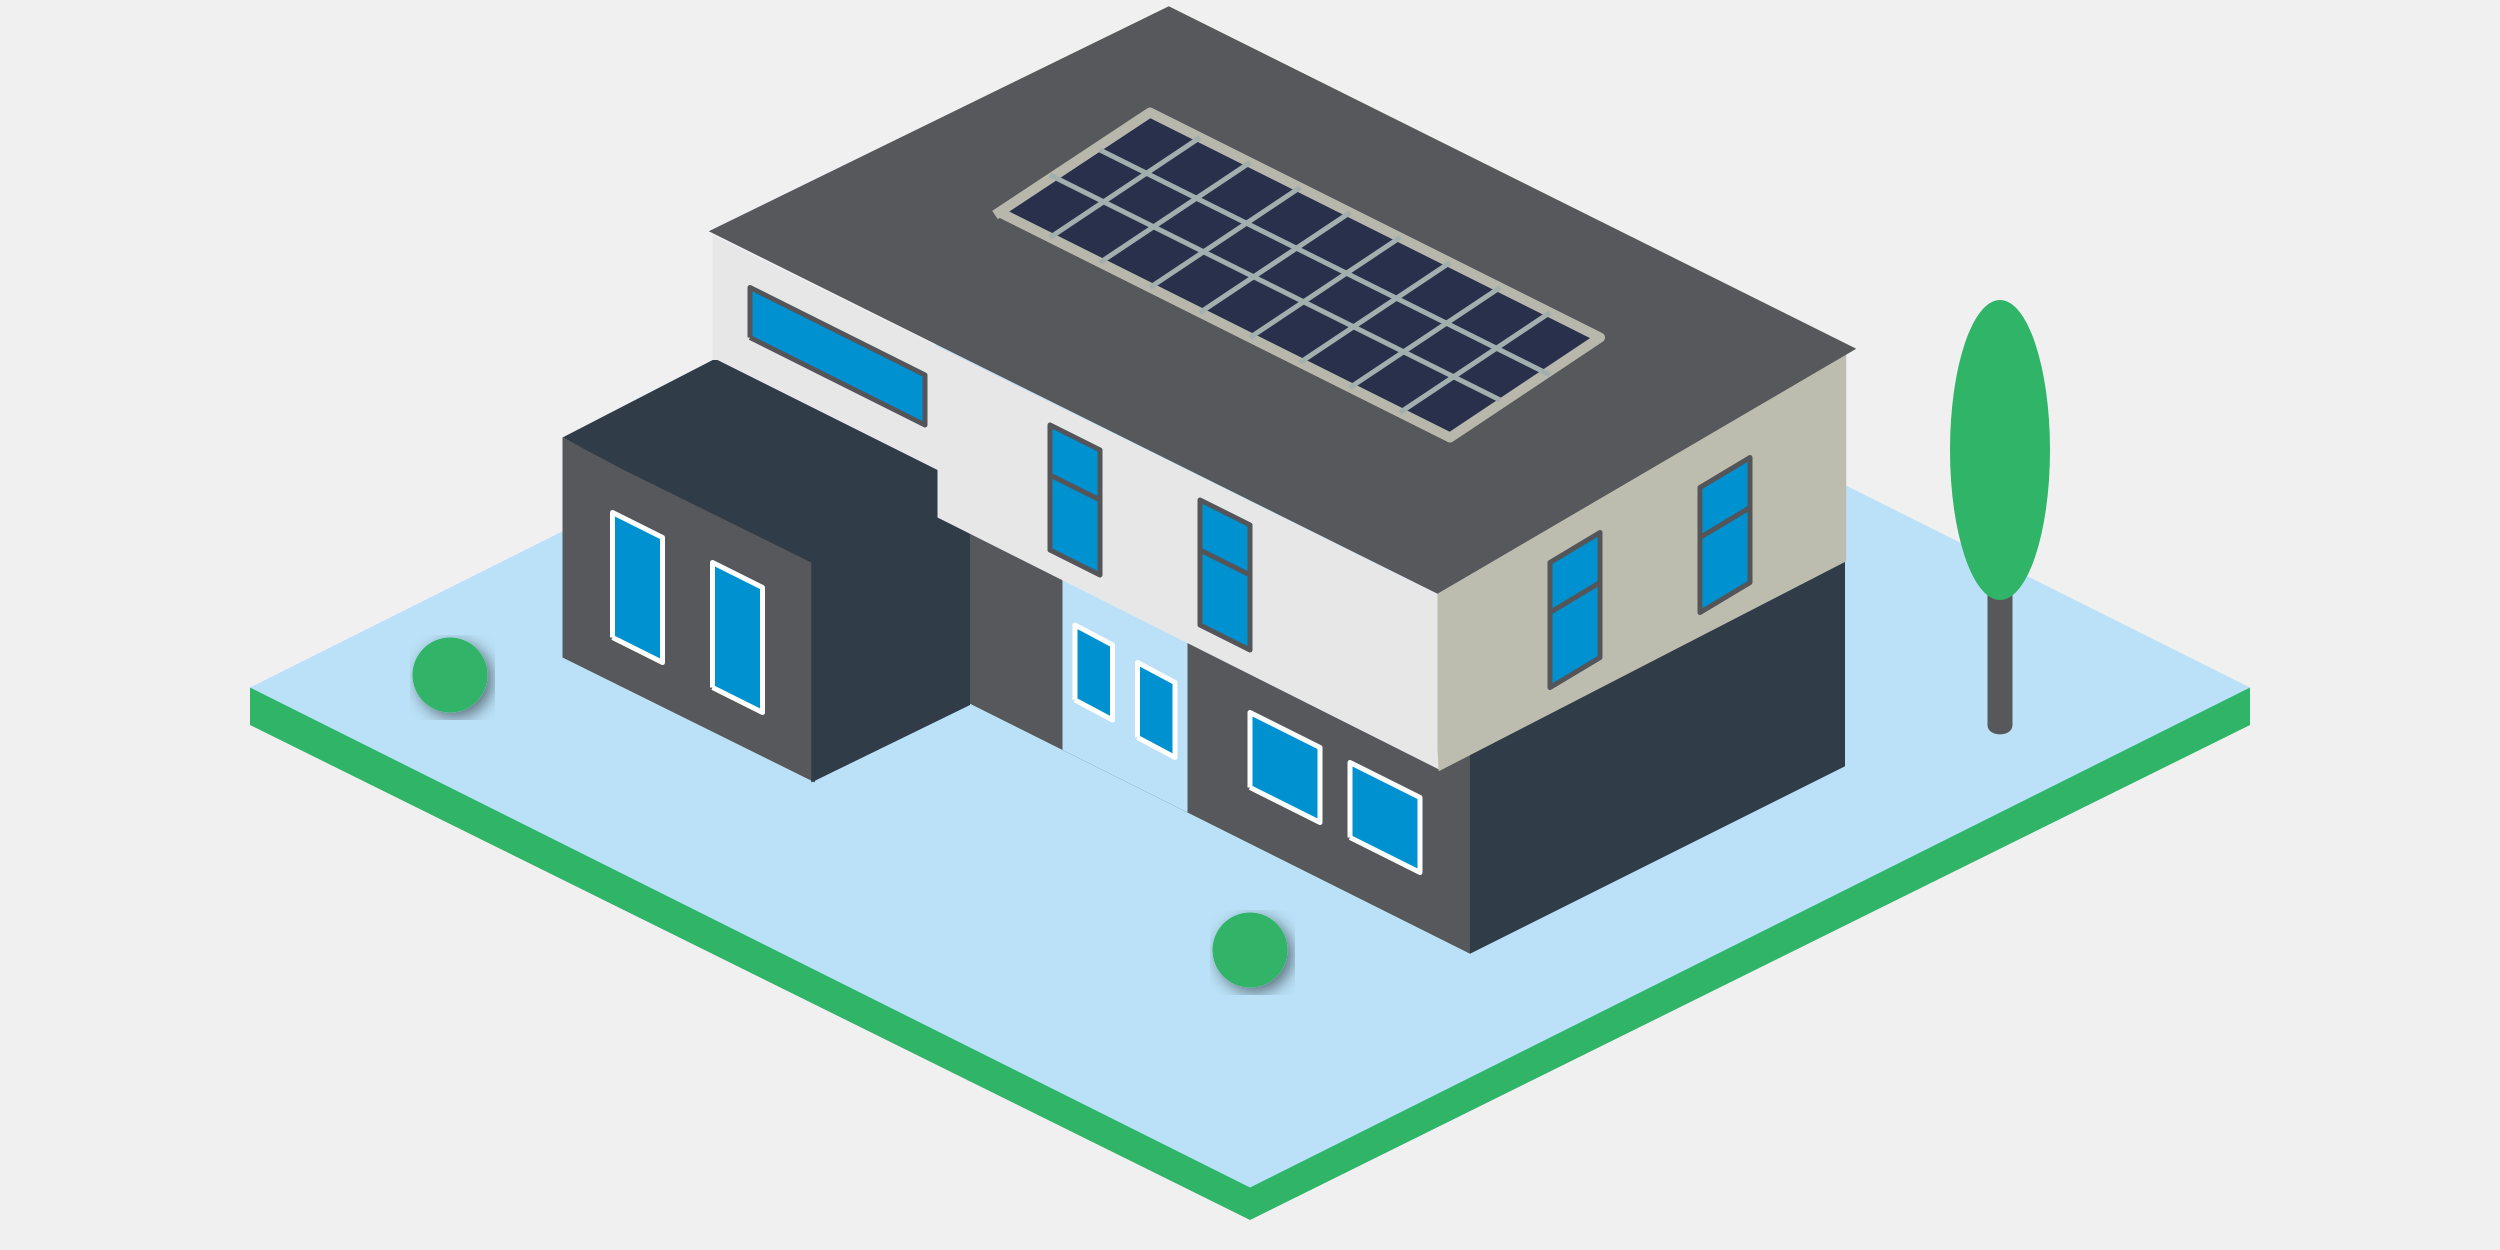
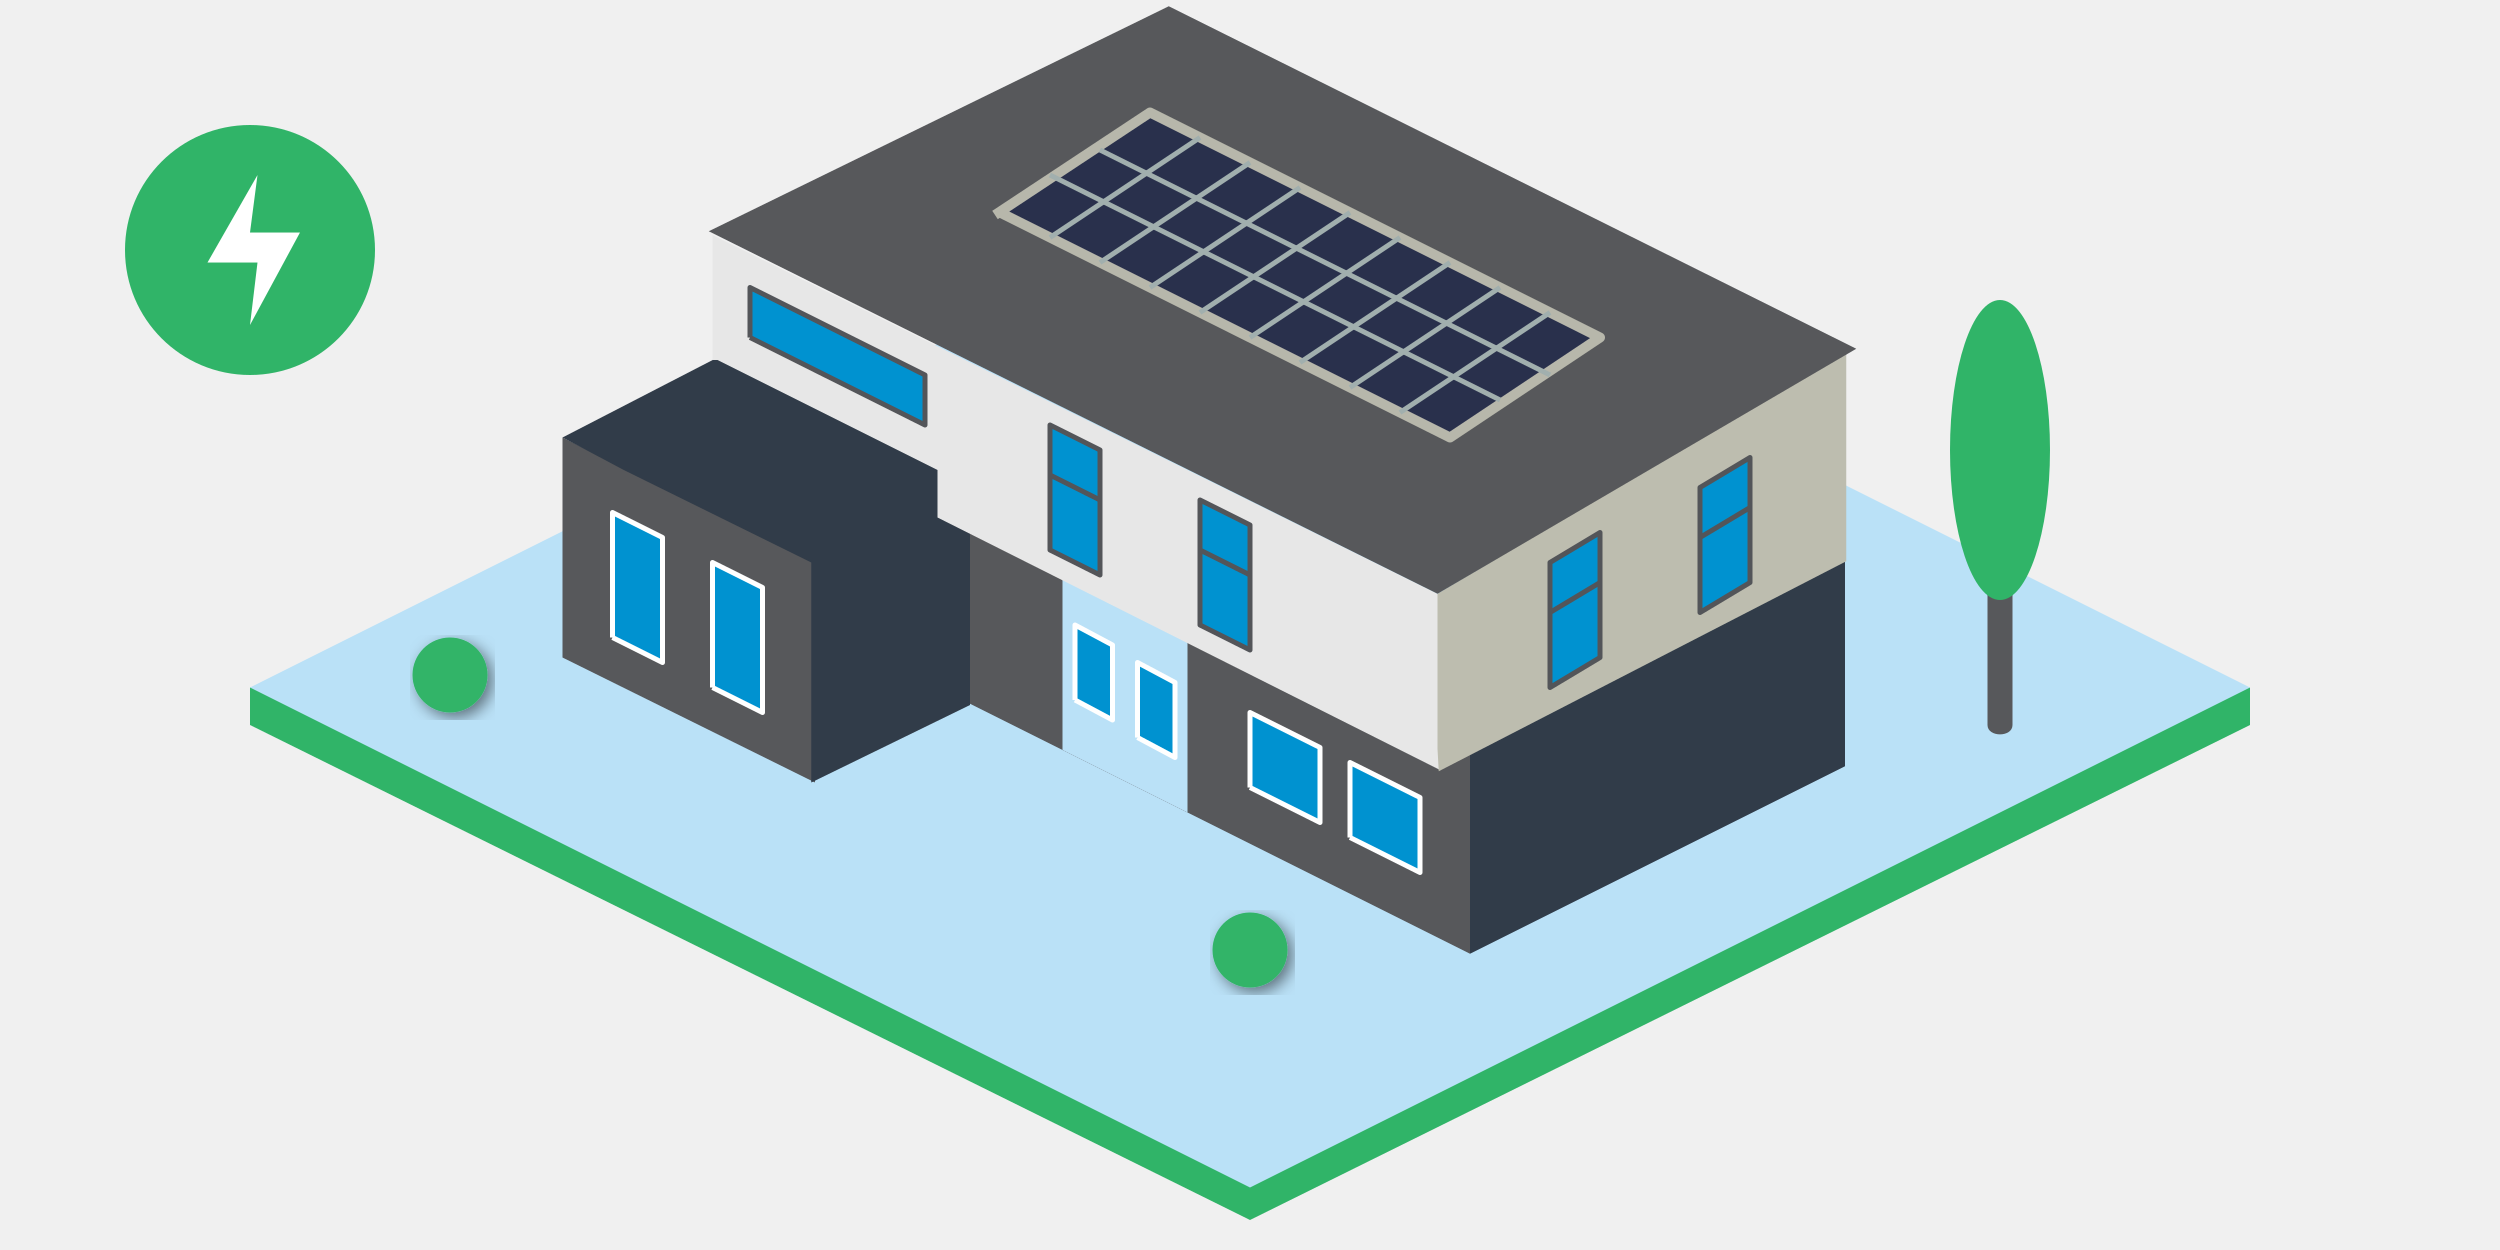
<svg xmlns="http://www.w3.org/2000/svg" viewBox="0 0 1000 500" id="ff13122b-c9a2-4eb3-994d-202711f70fc9" data-name="Layer 1">
  <pattern id="isometric" width="25" height="12.5" viewBox="0 0 10 5" patternUnits="userSpaceOnUse" x="0" y="0">
    <g stroke="#0004" stroke-dasharray="2 1" stroke-width=".25">
      <path d="m0,0 v100" />
      <path d="m10,0 v100" />
    </g>
    <path d="m5,0 v100" stroke-width=".25" stroke="#0004" stroke-dasharray=".5" />
    <g stroke-width=".25" stroke="#0004">
      <path d="m0,0 l10,5" />
      <path d="m10,0 l-10,5" />
    </g>
  </pattern>
  <pattern id="first_floor" width="25" height="25" viewBox="0 0 5 5" patternUnits="userSpaceOnUse" x="0" y="0">
    <rect height="5" width="5" fill="#57585B" />
    <circle cx="2.5" cy="2.5" r="0.3" fill="green" />
    <circle cx="1" cy="1" r="0.1" fill="white" />
    <circle cx="1.5" cy="2.5" r="0.1" fill="white" />
  </pattern>
  <defs>
    <filter id="f1" height="120%">
      <feGaussianBlur in="SourceAlpha" stdDeviation="3" />
      <feOffset dx="2" dy="2" result="offsetblur" />
      <feComponentTransfer>
        <feFuncA type="linear" slope="0.5" />
      </feComponentTransfer>
      <feMerge>
        <feMergeNode />
        <feMergeNode in="SourceGraphic" />
      </feMerge>
    </filter>
  </defs>
  <path d="M100,275 L100,275 100,290 L100,290 500,488 L500,488 900,290 L900,290 900,275" fill="#30B468" />
  <path d="M100,275 L100,275 500,75 L500,75 900,275 L900,275 500,475 L500,475 100,275" fill="#BAE1F7" />
  <path d="M225,263 v-88 l0,0 101,50 v88 l0,0 -100,-49.5" fill="#57585B" />
  <g fill="#0092D0" stroke="white" stroke-width="2" stroke-linejoin="round">
    <path d="M245,255 v-50 l0,0 20,10 v50 l0,0 -20,-10" />
    <path d="M285,275 v-50 l0,0 20,10 v50 l0,0 -20,-10" />
  </g>
  <path d="M225,175 l0,0 62,-32 l0,0 101,51 v88 l0,0 -63.5,31 v-88 l0,0 -75,-37" fill="#313C49" />
  <path d="M388,194 l0,0 200,100 v87.5 l0,0 -200,-100 v-87.5" fill="#57585B" />
  <path d="M425,230 v70 l0,0 50,25 v-70 l0,0 -50,-25" fill="#BAE1F7" />
  <g fill="#0092D0" stroke="white" stroke-width="2" stroke-linejoin="round">
    <path d="M430,280 v-30 l0,0 15,8 v30 l0,0 -15,-8" />
    <path d="M455,295 v-30 l0,0 15,8 v30 l0,0 -15,-8" />
    <path d="M500,315 v-30 l0,0 28,14 v30 l0,0 -28,-14" />
    <path d="M540,335 v-30 l0,0 28,14 v30 l0,0 -28,-14" />
  </g>
  <path d="M588,294 l0,0 150,-75 v87.5 l0,0 -150,75 v-87.5" fill="#313C49" />
  <path d="M285,144 v-50 l0,0 291,144 v70 l0,0 -201,-101 v-19 l0,0 -88,-44" fill="#E7E7E7" />
  <g fill="#0092D0" stroke="#535559" stroke-width="2" stroke-linejoin="round">
    <path d="M300,135 v-20 l0,0 70,35 v20 l0,0 -70,-35" />
    <path d="M420,220 v-50 l0,0 20,10 v50 l0,0 -20,-10 v-30 l0,0 20,10 " />
    <path d="M480,250 v-50 l0,0 20,10 v50 l0,0 -20,-10 v-30 l0,0 20,10 " />
  </g>
  <path d="M575,299.5 v-62 l0,0 163.5,-98 v85 l0,0 -163,84" fill="#BDBDAF" />
  <g fill="#0092D0" stroke="#535559" stroke-width="2" stroke-linejoin="round">
    <path d="M620,275 v-50 l0,0 20,-12 v50 l0,0 -20,12 v-30 l0,0 20,-12" />
    <path d="M680,245 v-50 l0,0 20,-12 v50 l0,0 -20,12 v-30 l0,0 20,-12" />
  </g>
  <path d="M575,237.5 l0,0 167.5,-98 l0,0 -275,-137 l0,0 -184,90 " fill="#57585B" />
  <path d="M400,85 l0,0 180,90 l0,0 60,-40 l0,0 -180,-90 l0,0 -62,41" stroke="#B7B7AB" fill="#29304C" stroke-width="4" stroke-linejoin="round" />
  <line x1="420" y1="95" x2="480" y2="55" stroke="#A1AFAE" stroke-width="2" />
  <line x1="440" y1="105" x2="500" y2="65" stroke="#A1AFAE" stroke-width="2" />
  <line x1="460" y1="115" x2="520" y2="75" stroke="#A1AFAE" stroke-width="2" />
  <line x1="480" y1="125" x2="540" y2="85" stroke="#A1AFAE" stroke-width="2" />
  <line x1="500" y1="135" x2="560" y2="95" stroke="#A1AFAE" stroke-width="2" />
  <line x1="520" y1="145" x2="580" y2="105" stroke="#A1AFAE" stroke-width="2" />
  <line x1="540" y1="155" x2="600" y2="115" stroke="#A1AFAE" stroke-width="2" />
  <line x1="560" y1="165" x2="620" y2="125" stroke="#A1AFAE" stroke-width="2" />
  <line x1="420" y1="70" x2="600" y2="160" stroke="#A1AFAE" stroke-width="2" />
  <line x1="440" y1="60" x2="620" y2="150" stroke="#A1AFAE" stroke-width="2" />
  <circle cx="180" cy="270" r="15" fill="#30B468" filter="url(#f1)" />
  <circle cx="500" cy="380" r="15" fill="#30B468" filter="url(#f1)" />
  <path d="M795,200 v90 c 0,5 10,5 10,0 v-90" fill="#57585B" />
  <ellipse cx="800" cy="180" rx="20" ry="60" fill="#30B468" stroke-width="2" />
+   <circle cx="100" cy="100" r="50" fill="#30B468" />
+   <path d="M100, 130 l0,0 3,-25 h-20 l0,0 20,-35 l0,0 -3,23 h20" stroke="none" fill="white" />
</svg>
